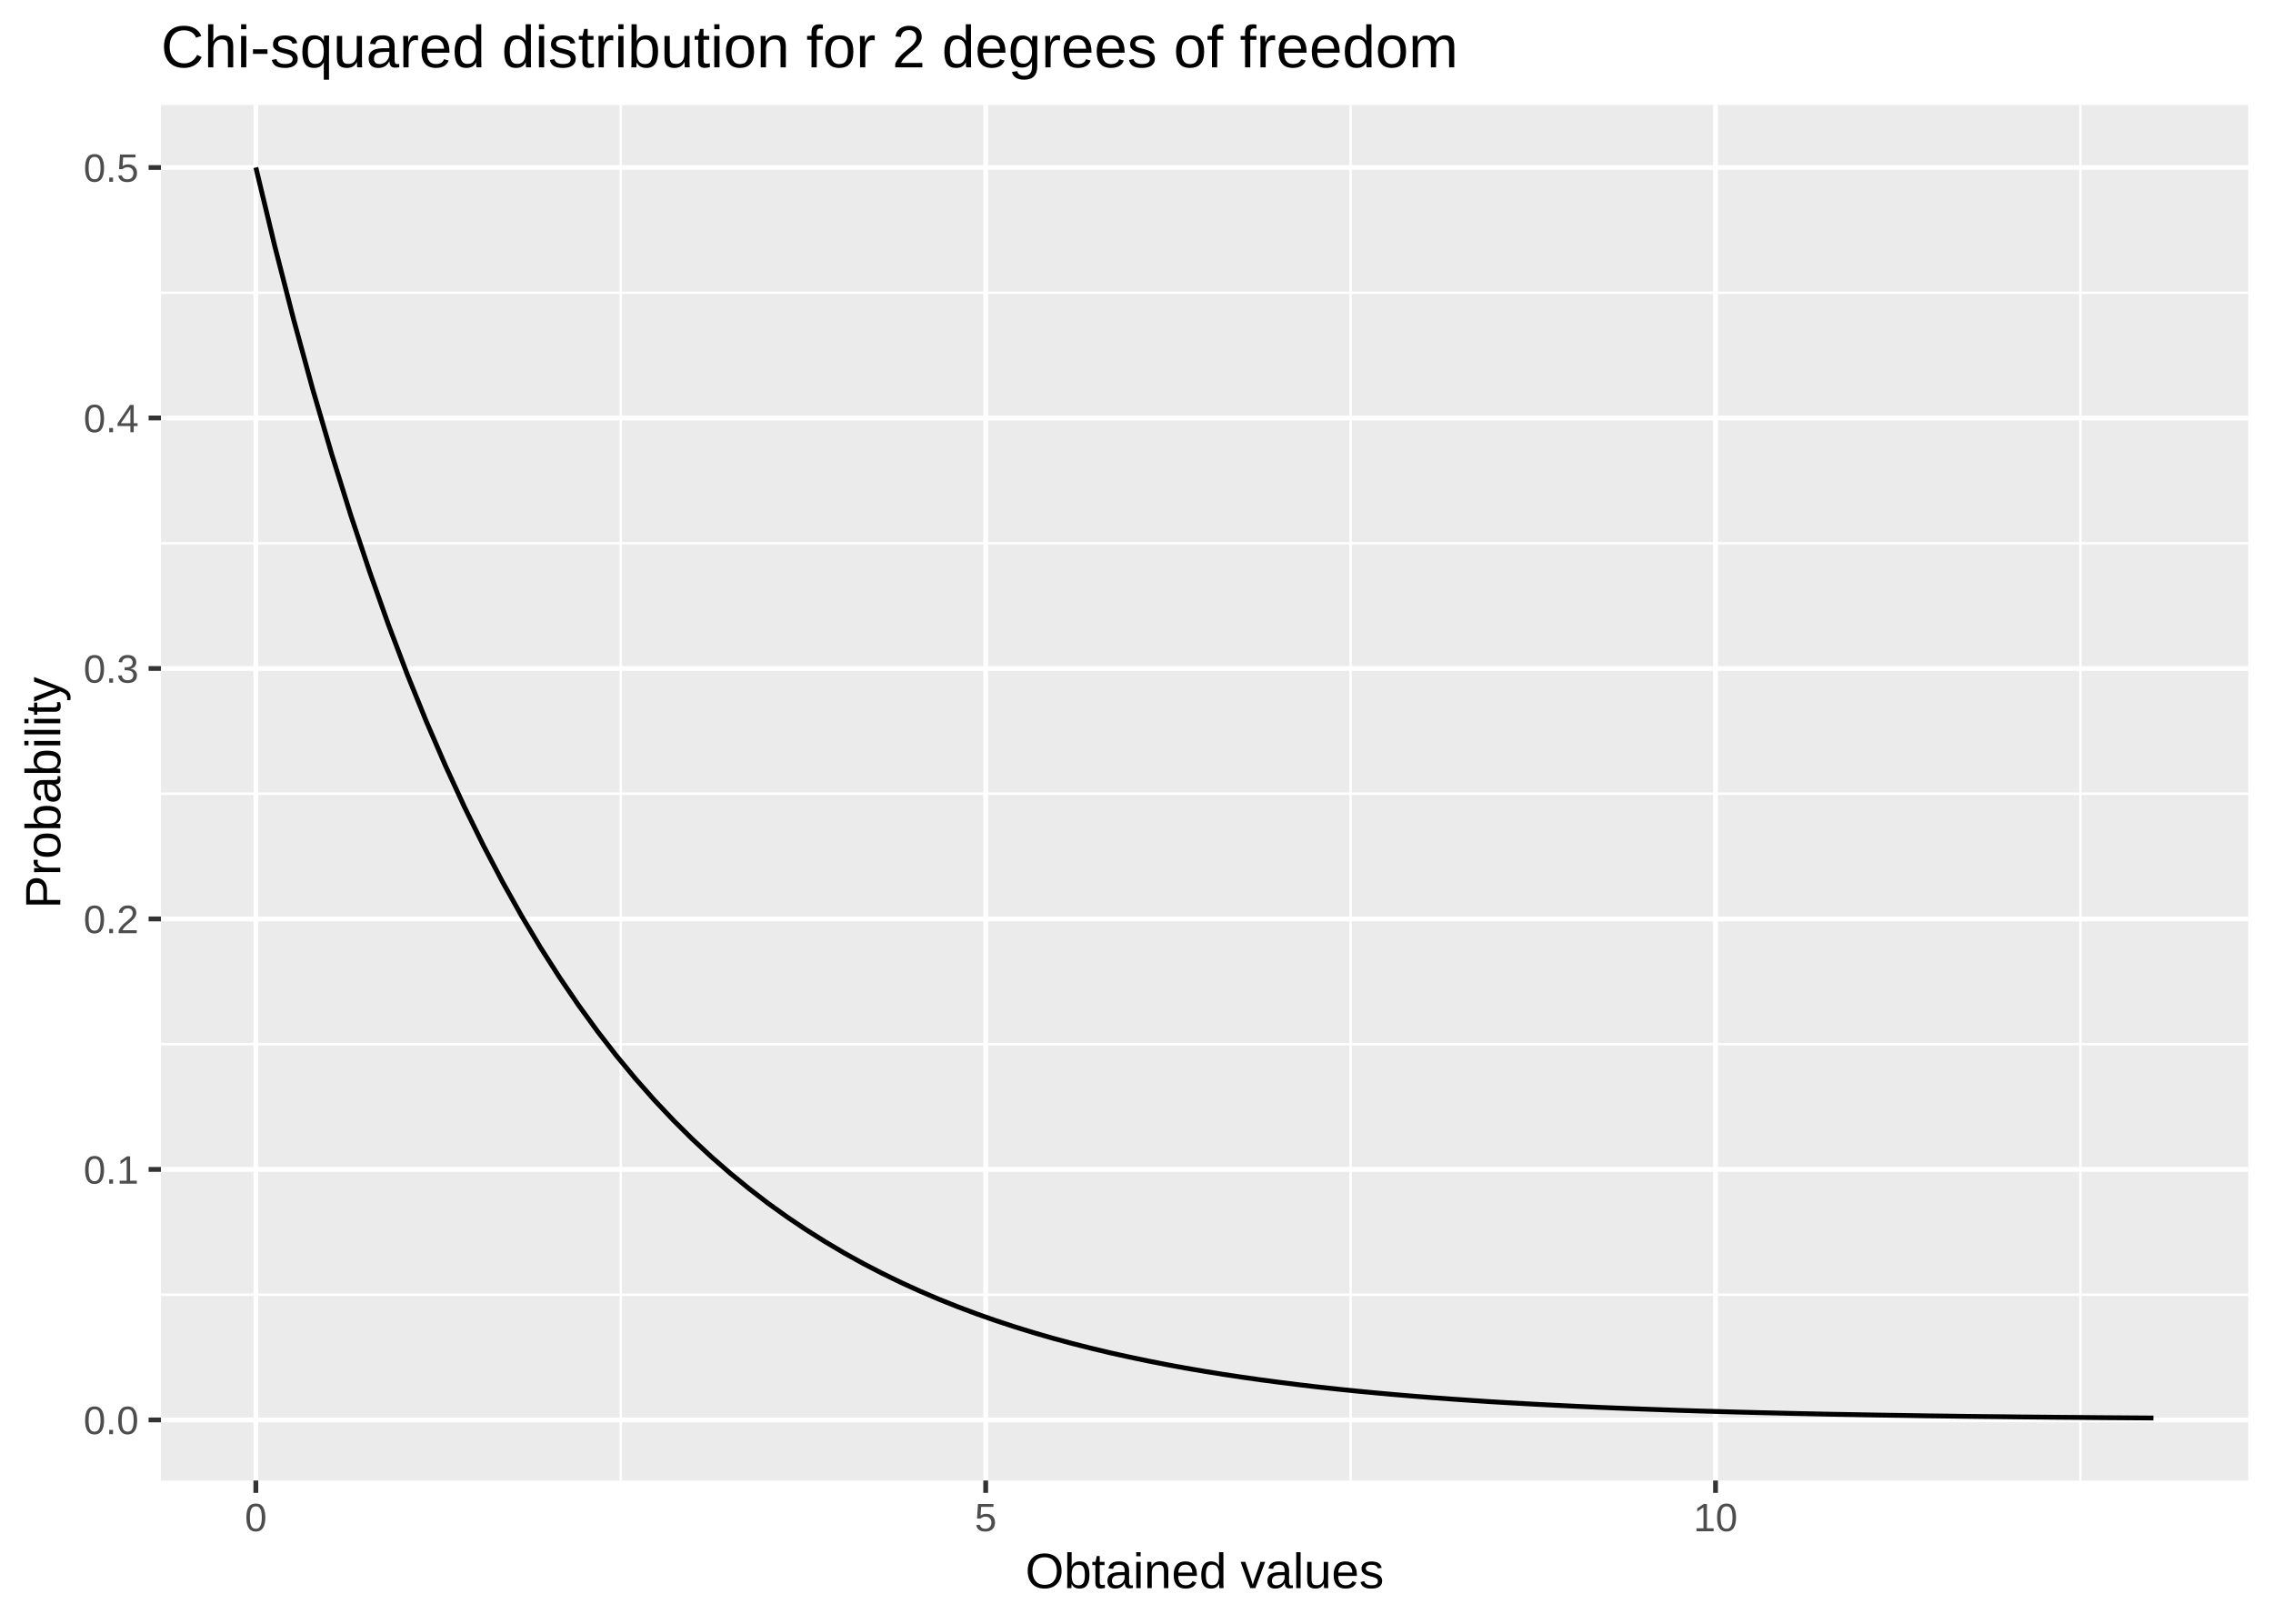
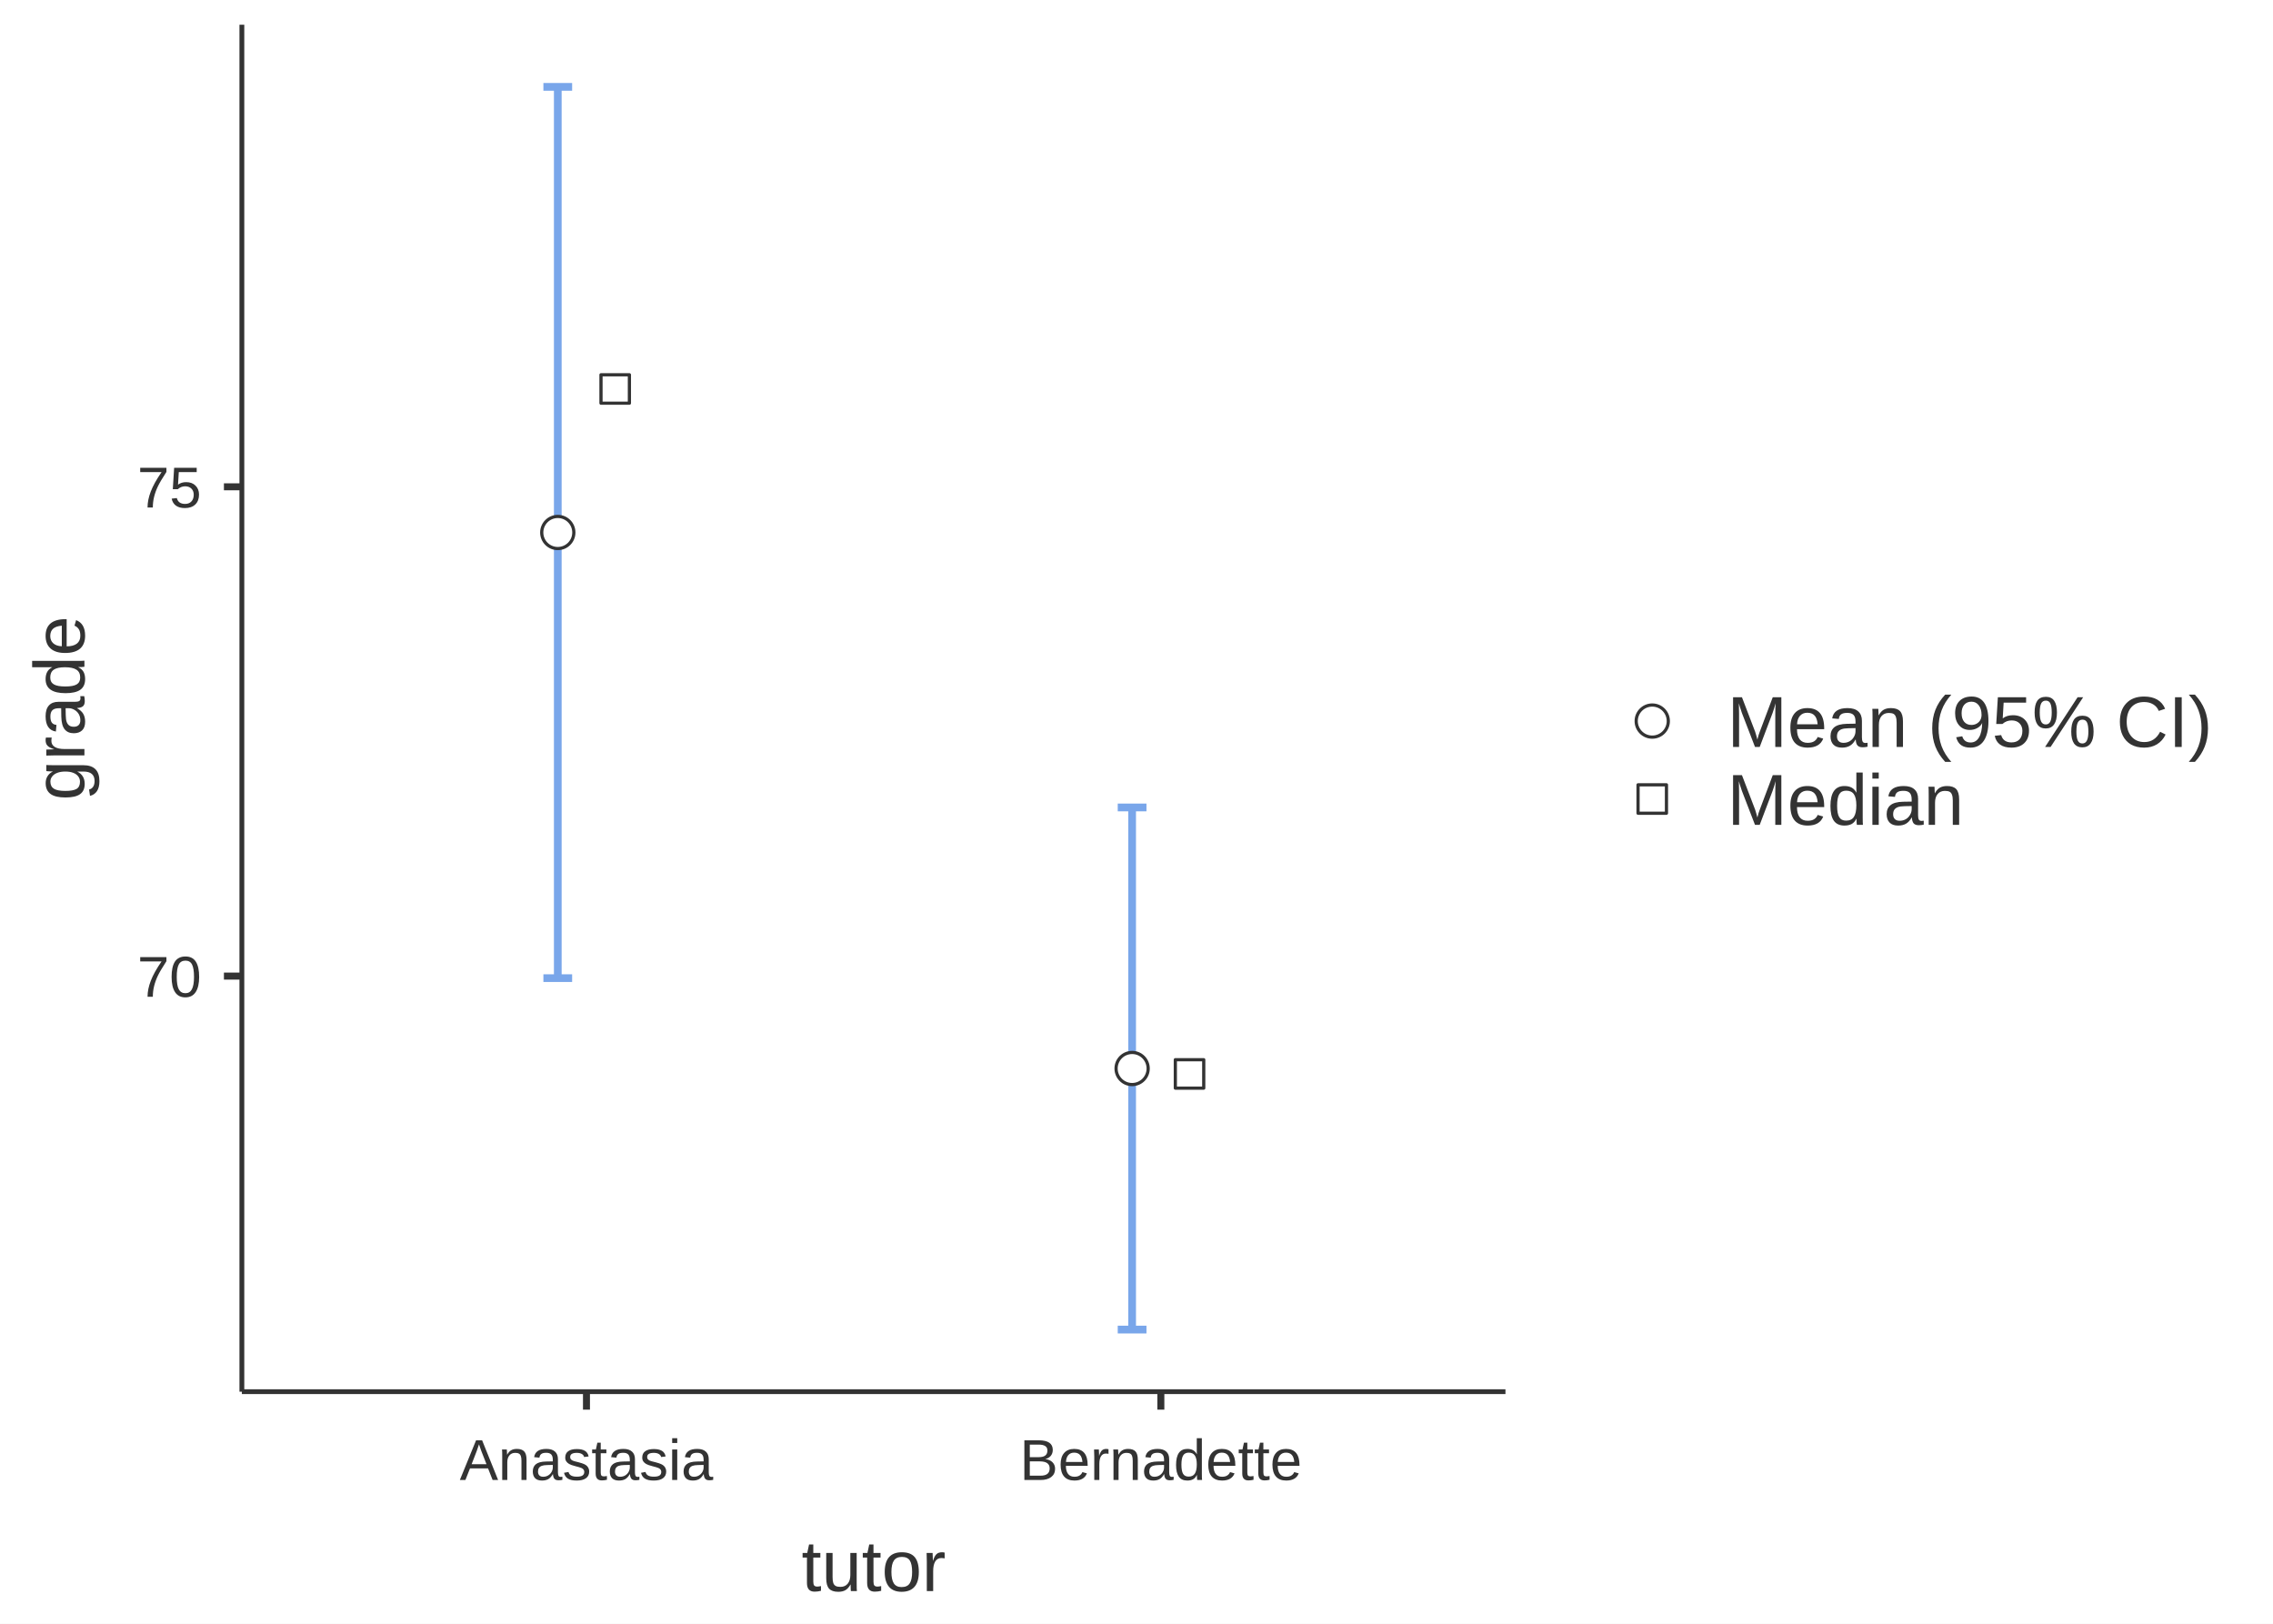
<svg xmlns="http://www.w3.org/2000/svg" class="svglite" width="504.00pt" height="360.00pt" viewBox="0 0 504.00 360.00">
  <defs>
    <style type="text/css">
    .svglite line, .svglite polyline, .svglite polygon, .svglite path, .svglite rect, .svglite circle {
      fill: none;
      stroke: #000000;
      stroke-linecap: round;
      stroke-linejoin: round;
      stroke-miterlimit: 10.00;
    }
  </style>
  </defs>
  <rect width="100%" height="100%" style="stroke: none; fill: #FFFFFF;" />
  <defs>
    <clipPath id="cpMC4wMHw1MDQuMDB8MC4wMHwzNjAuMDA=">
      <rect x="0.00" y="0.00" width="504.00" height="360.00" />
    </clipPath>
  </defs>
  <g clip-path="url(#cpMC4wMHw1MDQuMDB8MC4wMHwzNjAuMDA=)">
-     <rect x="0.00" y="0.00" width="504.00" height="360.00" style="stroke-width: 1.07; stroke: #FFFFFF; fill: #FFFFFF;" />
+     <rect x="0.00" y="0.00" width="504.00" height="360.00" style="stroke-width: 1.55; stroke: none;" />
  </g>
  <defs>
-     <clipPath id="cpMzUuNjl8NDk4LjUyfDIzLjI4fDMyOC4yNQ==">
-       <rect x="35.69" y="23.28" width="462.83" height="304.97" />
+     <clipPath id="cpNTMuNjN8MzMzLjgxfDUuNDh8MzA4LjU1">
+       <rect x="53.63" y="5.48" width="280.17" height="303.08" />
    </clipPath>
  </defs>
-   <g clip-path="url(#cpMzUuNjl8NDk4LjUyfDIzLjI4fDMyOC4yNQ==)">
-     <rect x="35.69" y="23.28" width="462.83" height="304.97" style="stroke-width: 1.07; stroke: none; fill: #EBEBEB;" />
-     <polyline points="35.69,287.04 498.52,287.04 " style="stroke-width: 0.53; stroke: #FFFFFF; stroke-linecap: butt;" />
-     <polyline points="35.69,231.51 498.52,231.51 " style="stroke-width: 0.53; stroke: #FFFFFF; stroke-linecap: butt;" />
-     <polyline points="35.69,175.97 498.52,175.97 " style="stroke-width: 0.53; stroke: #FFFFFF; stroke-linecap: butt;" />
-     <polyline points="35.69,120.44 498.52,120.44 " style="stroke-width: 0.53; stroke: #FFFFFF; stroke-linecap: butt;" />
-     <polyline points="35.69,64.91 498.52,64.91 " style="stroke-width: 0.53; stroke: #FFFFFF; stroke-linecap: butt;" />
-     <polyline points="137.65,328.25 137.65,23.28 " style="stroke-width: 0.53; stroke: #FFFFFF; stroke-linecap: butt;" />
-     <polyline points="299.47,328.25 299.47,23.28 " style="stroke-width: 0.53; stroke: #FFFFFF; stroke-linecap: butt;" />
-     <polyline points="461.30,328.25 461.30,23.28 " style="stroke-width: 0.53; stroke: #FFFFFF; stroke-linecap: butt;" />
-     <polyline points="35.69,314.81 498.52,314.81 " style="stroke-width: 1.07; stroke: #FFFFFF; stroke-linecap: butt;" />
-     <polyline points="35.69,259.27 498.52,259.27 " style="stroke-width: 1.07; stroke: #FFFFFF; stroke-linecap: butt;" />
-     <polyline points="35.69,203.74 498.52,203.74 " style="stroke-width: 1.07; stroke: #FFFFFF; stroke-linecap: butt;" />
-     <polyline points="35.69,148.21 498.52,148.21 " style="stroke-width: 1.07; stroke: #FFFFFF; stroke-linecap: butt;" />
-     <polyline points="35.69,92.67 498.52,92.67 " style="stroke-width: 1.07; stroke: #FFFFFF; stroke-linecap: butt;" />
-     <polyline points="35.69,37.14 498.52,37.14 " style="stroke-width: 1.07; stroke: #FFFFFF; stroke-linecap: butt;" />
-     <polyline points="56.73,328.25 56.73,23.28 " style="stroke-width: 1.07; stroke: #FFFFFF; stroke-linecap: butt;" />
-     <polyline points="218.56,328.25 218.56,23.28 " style="stroke-width: 1.07; stroke: #FFFFFF; stroke-linecap: butt;" />
-     <polyline points="380.39,328.25 380.39,23.28 " style="stroke-width: 1.07; stroke: #FFFFFF; stroke-linecap: butt;" />
-     <polyline points="56.73,37.14 60.94,54.62 65.15,70.99 69.35,86.33 73.56,100.71 77.77,114.19 81.98,126.81 86.18,138.64 90.39,149.73 94.60,160.12 98.81,169.85 103.01,178.97 107.22,187.52 111.43,195.53 115.64,203.04 119.84,210.07 124.05,216.66 128.26,222.84 132.47,228.63 136.67,234.05 140.88,239.13 145.09,243.90 149.30,248.36 153.50,252.54 157.71,256.46 161.92,260.13 166.13,263.57 170.33,266.80 174.54,269.82 178.75,272.65 182.96,275.30 187.16,277.79 191.37,280.12 195.58,282.30 199.79,284.35 203.99,286.26 208.20,288.06 212.41,289.74 216.62,291.32 220.83,292.80 225.03,294.18 229.24,295.48 233.45,296.70 237.66,297.84 241.86,298.90 246.07,299.91 250.28,300.84 254.49,301.72 258.69,302.55 262.90,303.32 267.11,304.04 271.32,304.72 275.52,305.35 279.73,305.95 283.94,306.50 288.15,307.03 292.35,307.52 296.56,307.98 300.77,308.41 304.98,308.81 309.18,309.19 313.39,309.54 317.60,309.87 321.81,310.18 326.01,310.47 330.22,310.75 334.43,311.00 338.64,311.24 342.84,311.46 347.05,311.67 351.26,311.87 355.47,312.06 359.67,312.23 363.88,312.39 368.09,312.54 372.30,312.69 376.50,312.82 380.71,312.94 384.92,313.06 389.13,313.17 393.33,313.27 397.54,313.37 401.75,313.46 405.96,313.55 410.16,313.62 414.37,313.70 418.58,313.77 422.79,313.83 426.99,313.90 431.20,313.95 435.41,314.01 439.62,314.06 443.82,314.10 448.03,314.15 452.24,314.19 456.45,314.23 460.65,314.26 464.86,314.30 469.07,314.33 473.28,314.36 477.48,314.39 " style="stroke-width: 1.07; stroke-linecap: butt;" />
+   <g clip-path="url(#cpNTMuNjN8MzMzLjgxfDUuNDh8MzA4LjU1)">
+     <rect x="53.63" y="5.48" width="280.17" height="303.08" style="stroke-width: 1.55; stroke: none;" />
+     <polyline points="120.49,19.26 126.86,19.26 " style="stroke-width: 1.71; stroke: #79A6EA; stroke-linecap: butt;" />
+     <polyline points="123.68,19.26 123.68,216.86 " style="stroke-width: 1.71; stroke: #79A6EA; stroke-linecap: butt;" />
+     <polyline points="120.49,216.86 126.86,216.86 " style="stroke-width: 1.71; stroke: #79A6EA; stroke-linecap: butt;" />
+     <polyline points="247.84,179.02 254.21,179.02 " style="stroke-width: 1.71; stroke: #79A6EA; stroke-linecap: butt;" />
+     <polyline points="251.03,179.02 251.03,294.78 " style="stroke-width: 1.71; stroke: #79A6EA; stroke-linecap: butt;" />
+     <polyline points="247.84,294.78 254.21,294.78 " style="stroke-width: 1.71; stroke: #79A6EA; stroke-linecap: butt;" />
+     <circle cx="123.68" cy="118.06" r="3.56" style="stroke-width: 0.71; stroke: #333333; fill: #FFFFFF;" />
+     <circle cx="251.03" cy="236.90" r="3.56" style="stroke-width: 0.71; stroke: #333333; fill: #FFFFFF;" />
+     <rect x="133.26" y="83.09" width="6.30" height="6.30" style="stroke-width: 0.71; stroke: #333333; fill: #FFFFFF;" />
+     <rect x="260.61" y="234.95" width="6.30" height="6.30" style="stroke-width: 0.71; stroke: #333333; fill: #FFFFFF;" />
  </g>
  <g clip-path="url(#cpMC4wMHw1MDQuMDB8MC4wMHwzNjAuMDA=)">
-     <text x="30.76" y="317.96" text-anchor="end" style="font-size: 8.80px; fill: #4D4D4D; font-family: Arial;" textLength="12.23px" lengthAdjust="spacingAndGlyphs">0.0</text>
-     <text x="30.76" y="262.43" text-anchor="end" style="font-size: 8.80px; fill: #4D4D4D; font-family: Arial;" textLength="12.23px" lengthAdjust="spacingAndGlyphs">0.1</text>
-     <text x="30.76" y="206.89" text-anchor="end" style="font-size: 8.80px; fill: #4D4D4D; font-family: Arial;" textLength="12.23px" lengthAdjust="spacingAndGlyphs">0.2</text>
-     <text x="30.76" y="151.36" text-anchor="end" style="font-size: 8.80px; fill: #4D4D4D; font-family: Arial;" textLength="12.23px" lengthAdjust="spacingAndGlyphs">0.3</text>
-     <text x="30.76" y="95.83" text-anchor="end" style="font-size: 8.80px; fill: #4D4D4D; font-family: Arial;" textLength="12.23px" lengthAdjust="spacingAndGlyphs">0.4</text>
-     <text x="30.76" y="40.30" text-anchor="end" style="font-size: 8.80px; fill: #4D4D4D; font-family: Arial;" textLength="12.23px" lengthAdjust="spacingAndGlyphs">0.5</text>
-     <polyline points="32.95,314.81 35.69,314.81 " style="stroke-width: 1.07; stroke: #333333; stroke-linecap: butt;" />
-     <polyline points="32.95,259.27 35.69,259.27 " style="stroke-width: 1.07; stroke: #333333; stroke-linecap: butt;" />
-     <polyline points="32.95,203.74 35.69,203.74 " style="stroke-width: 1.07; stroke: #333333; stroke-linecap: butt;" />
-     <polyline points="32.95,148.21 35.69,148.21 " style="stroke-width: 1.07; stroke: #333333; stroke-linecap: butt;" />
-     <polyline points="32.95,92.67 35.69,92.67 " style="stroke-width: 1.07; stroke: #333333; stroke-linecap: butt;" />
-     <polyline points="32.95,37.14 35.69,37.14 " style="stroke-width: 1.07; stroke: #333333; stroke-linecap: butt;" />
-     <polyline points="56.73,330.99 56.73,328.25 " style="stroke-width: 1.07; stroke: #333333; stroke-linecap: butt;" />
-     <polyline points="218.56,330.99 218.56,328.25 " style="stroke-width: 1.07; stroke: #333333; stroke-linecap: butt;" />
-     <polyline points="380.39,330.99 380.39,328.25 " style="stroke-width: 1.07; stroke: #333333; stroke-linecap: butt;" />
-     <text x="56.73" y="339.49" text-anchor="middle" style="font-size: 8.80px; fill: #4D4D4D; font-family: Arial;" textLength="4.90px" lengthAdjust="spacingAndGlyphs">0</text>
-     <text x="218.56" y="339.49" text-anchor="middle" style="font-size: 8.80px; fill: #4D4D4D; font-family: Arial;" textLength="4.90px" lengthAdjust="spacingAndGlyphs">5</text>
-     <text x="380.39" y="339.49" text-anchor="middle" style="font-size: 8.80px; fill: #4D4D4D; font-family: Arial;" textLength="9.79px" lengthAdjust="spacingAndGlyphs">10</text>
-     <text x="267.11" y="352.10" text-anchor="middle" style="font-size: 11.00px; font-family: Arial;" textLength="79.50px" lengthAdjust="spacingAndGlyphs">Obtained values</text>
-     <text transform="translate(13.37,175.77) rotate(-90)" text-anchor="middle" style="font-size: 11.00px; font-family: Arial;" textLength="51.36px" lengthAdjust="spacingAndGlyphs">Probability</text>
-     <text x="35.69" y="14.94" style="font-size: 13.20px; font-family: Arial;" textLength="287.43px" lengthAdjust="spacingAndGlyphs">Chi-squared distribution for 2 degrees of freedom</text>
+     <polyline points="53.63,308.55 53.63,5.48 " style="stroke-width: 1.07; stroke: #333333; stroke-linecap: butt;" />
+     <text x="37.55" y="221.00" text-anchor="middle" style="font-size: 12.80px; fill: #333333; font-family: Arial;" textLength="14.23px" lengthAdjust="spacingAndGlyphs">70</text>
+     <text x="37.55" y="112.52" text-anchor="middle" style="font-size: 12.80px; fill: #333333; font-family: Arial;" textLength="14.23px" lengthAdjust="spacingAndGlyphs">75</text>
+     <polyline points="49.65,216.41 53.63,216.41 " style="stroke-width: 1.55; stroke: #333333; stroke-linecap: butt;" />
+     <polyline points="49.65,107.93 53.63,107.93 " style="stroke-width: 1.55; stroke: #333333; stroke-linecap: butt;" />
+     <polyline points="53.63,308.55 333.81,308.55 " style="stroke-width: 1.07; stroke: #333333; stroke-linecap: butt;" />
+     <polyline points="130.04,312.54 130.04,308.55 " style="stroke-width: 1.55; stroke: #333333; stroke-linecap: butt;" />
+     <polyline points="257.40,312.54 257.40,308.55 " style="stroke-width: 1.55; stroke: #333333; stroke-linecap: butt;" />
+     <text x="130.04" y="328.13" text-anchor="middle" style="font-size: 12.80px; fill: #333333; font-family: Arial;" textLength="56.19px" lengthAdjust="spacingAndGlyphs">Anastasia</text>
+     <text x="257.40" y="328.13" text-anchor="middle" style="font-size: 12.80px; fill: #333333; font-family: Arial;" textLength="62.59px" lengthAdjust="spacingAndGlyphs">Bernadette</text>
+     <text x="193.72" y="352.76" text-anchor="middle" style="font-size: 16.00px; fill: #333333; font-family: Arial;" textLength="32.01px" lengthAdjust="spacingAndGlyphs">tutor</text>
+     <text transform="translate(18.72,157.02) rotate(-90)" text-anchor="middle" style="font-size: 16.00px; fill: #333333; font-family: Arial;" textLength="40.92px" lengthAdjust="spacingAndGlyphs">grade</text>
+     <rect x="349.75" y="120.28" width="148.77" height="73.48" style="stroke-width: 1.55; stroke: none;" />
+     <circle cx="366.36" cy="159.87" r="3.56" style="stroke-width: 0.71; stroke: #333333; fill: #FFFFFF;" />
+     <rect x="363.21" y="174.00" width="6.30" height="6.30" style="stroke-width: 0.71; stroke: #333333; fill: #FFFFFF;" />
+     <text x="382.97" y="165.60" style="font-size: 16.00px; fill: #333333; font-family: Arial;" textLength="107.59px" lengthAdjust="spacingAndGlyphs">Mean (95% CI)</text>
+     <text x="382.97" y="182.88" style="font-size: 16.00px; fill: #333333; font-family: Arial;" textLength="52.48px" lengthAdjust="spacingAndGlyphs">Median</text>
  </g>
</svg>
